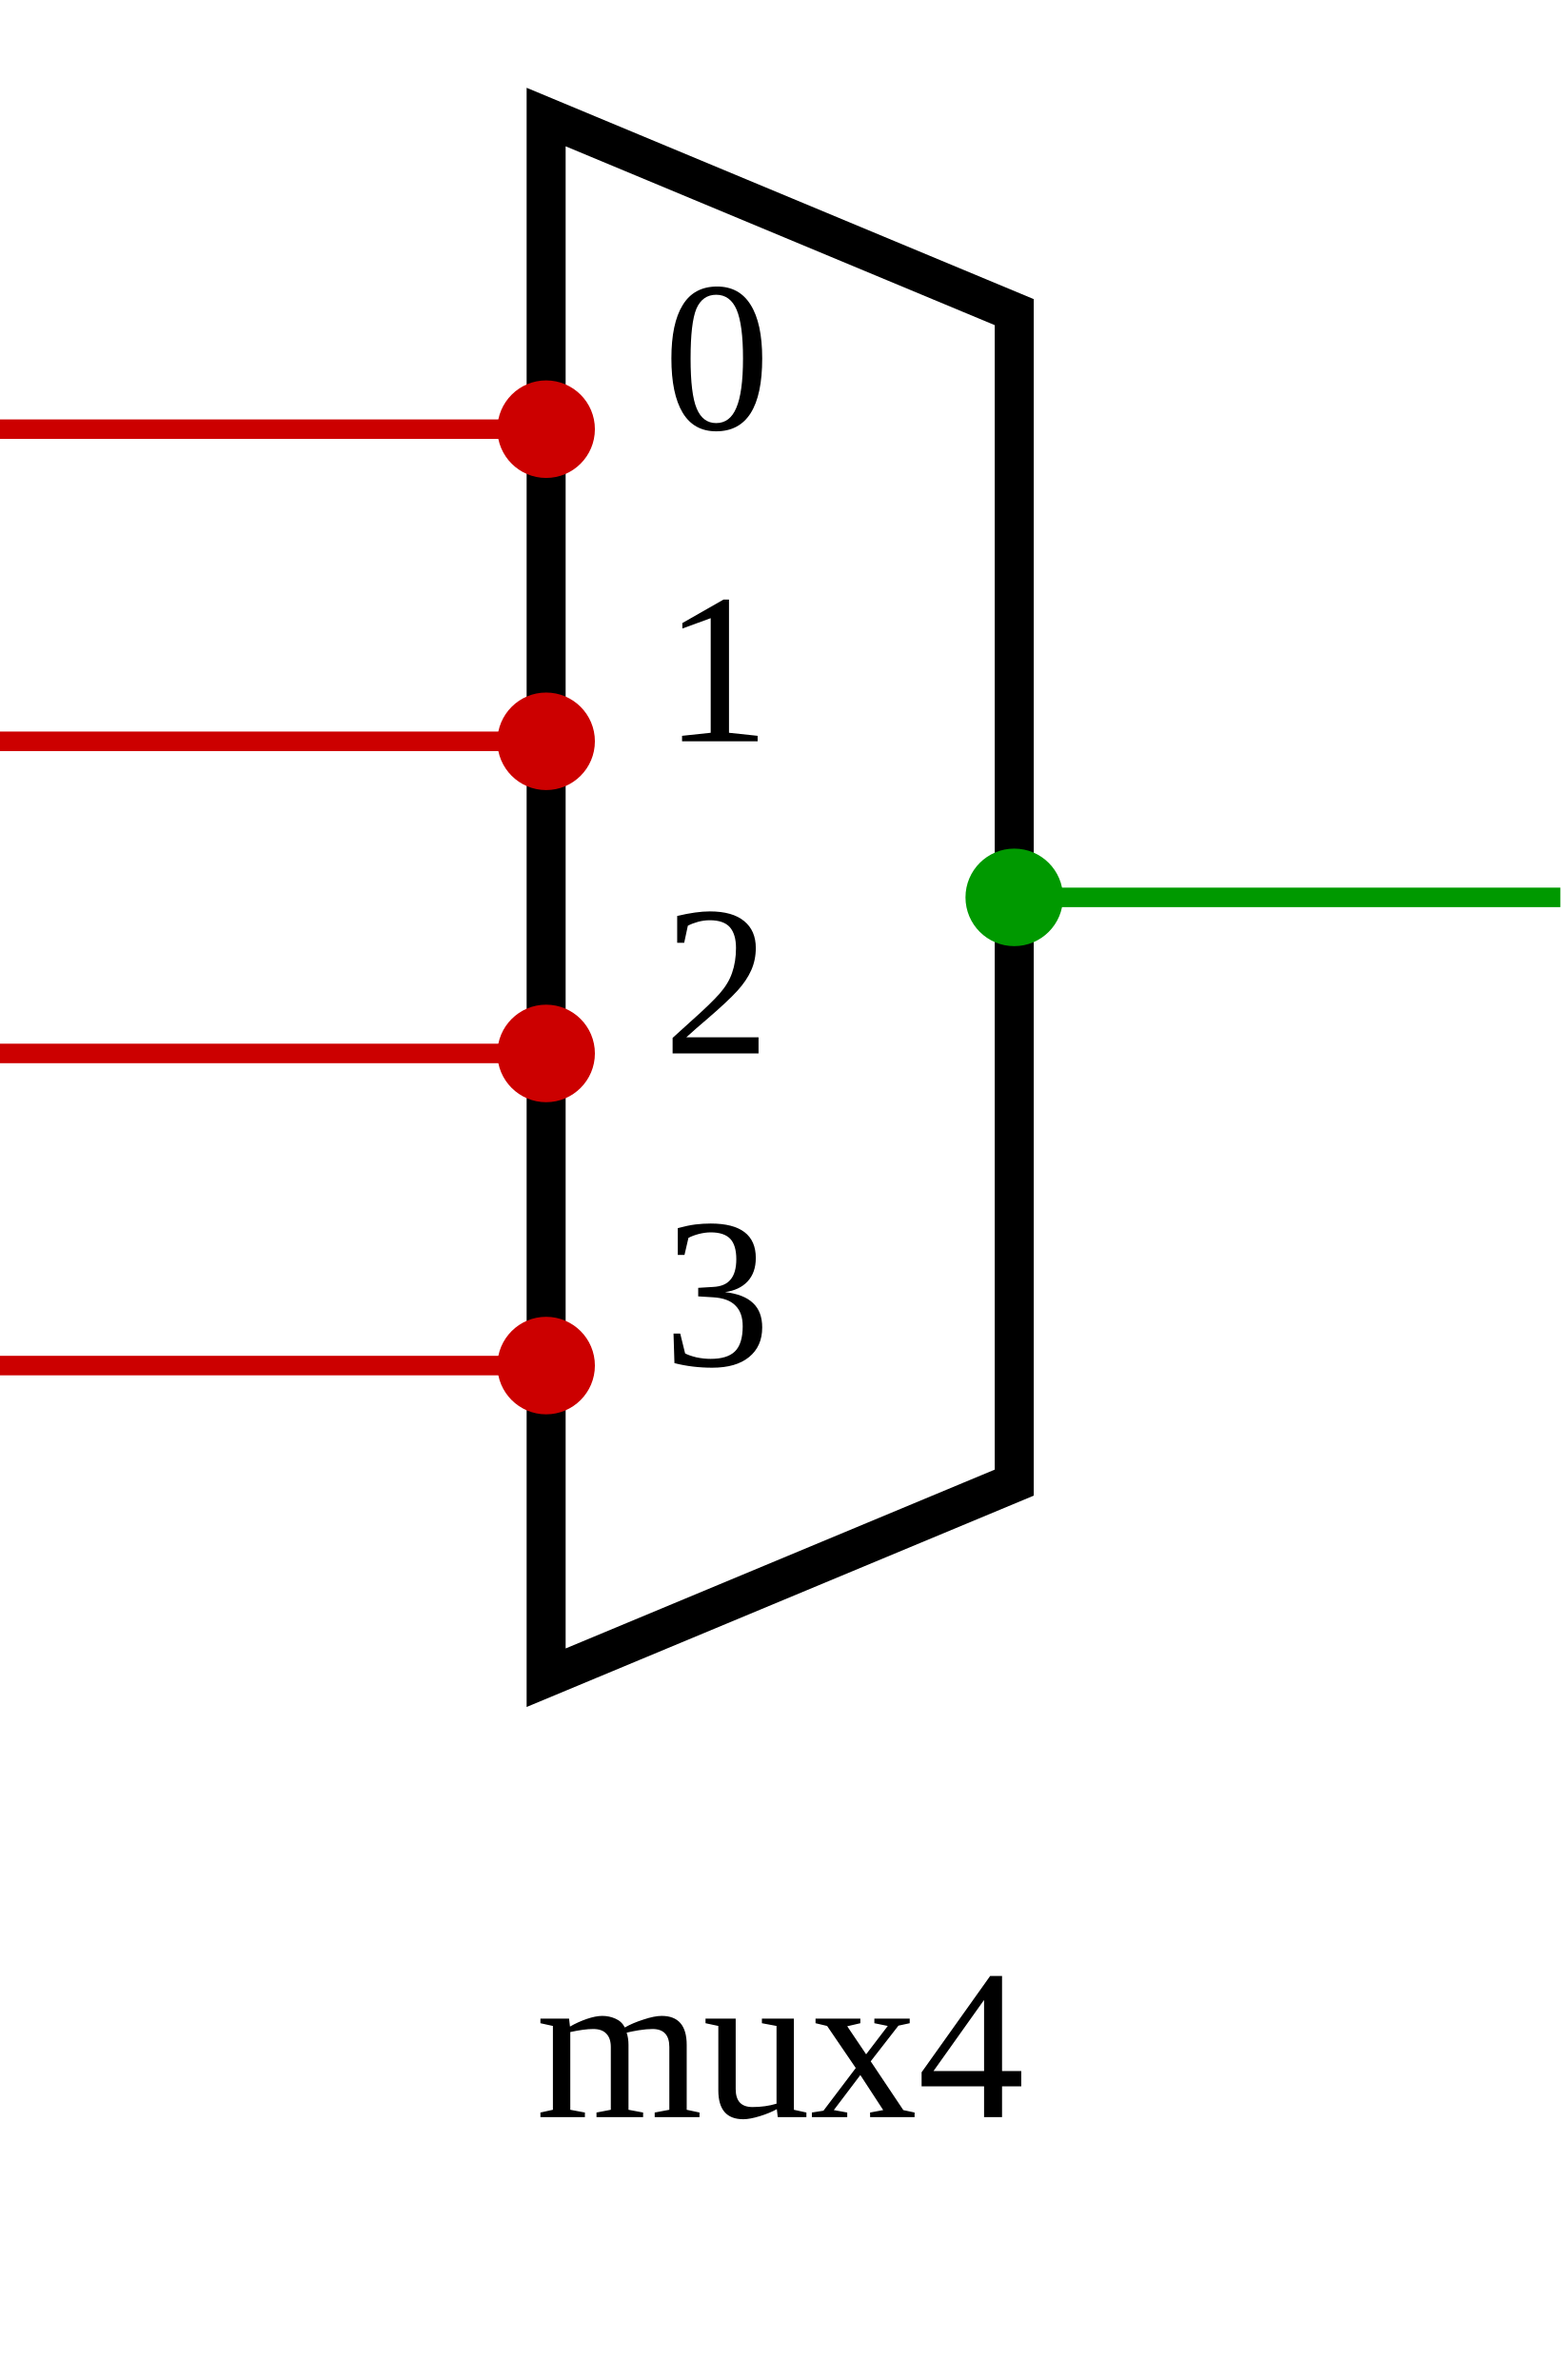
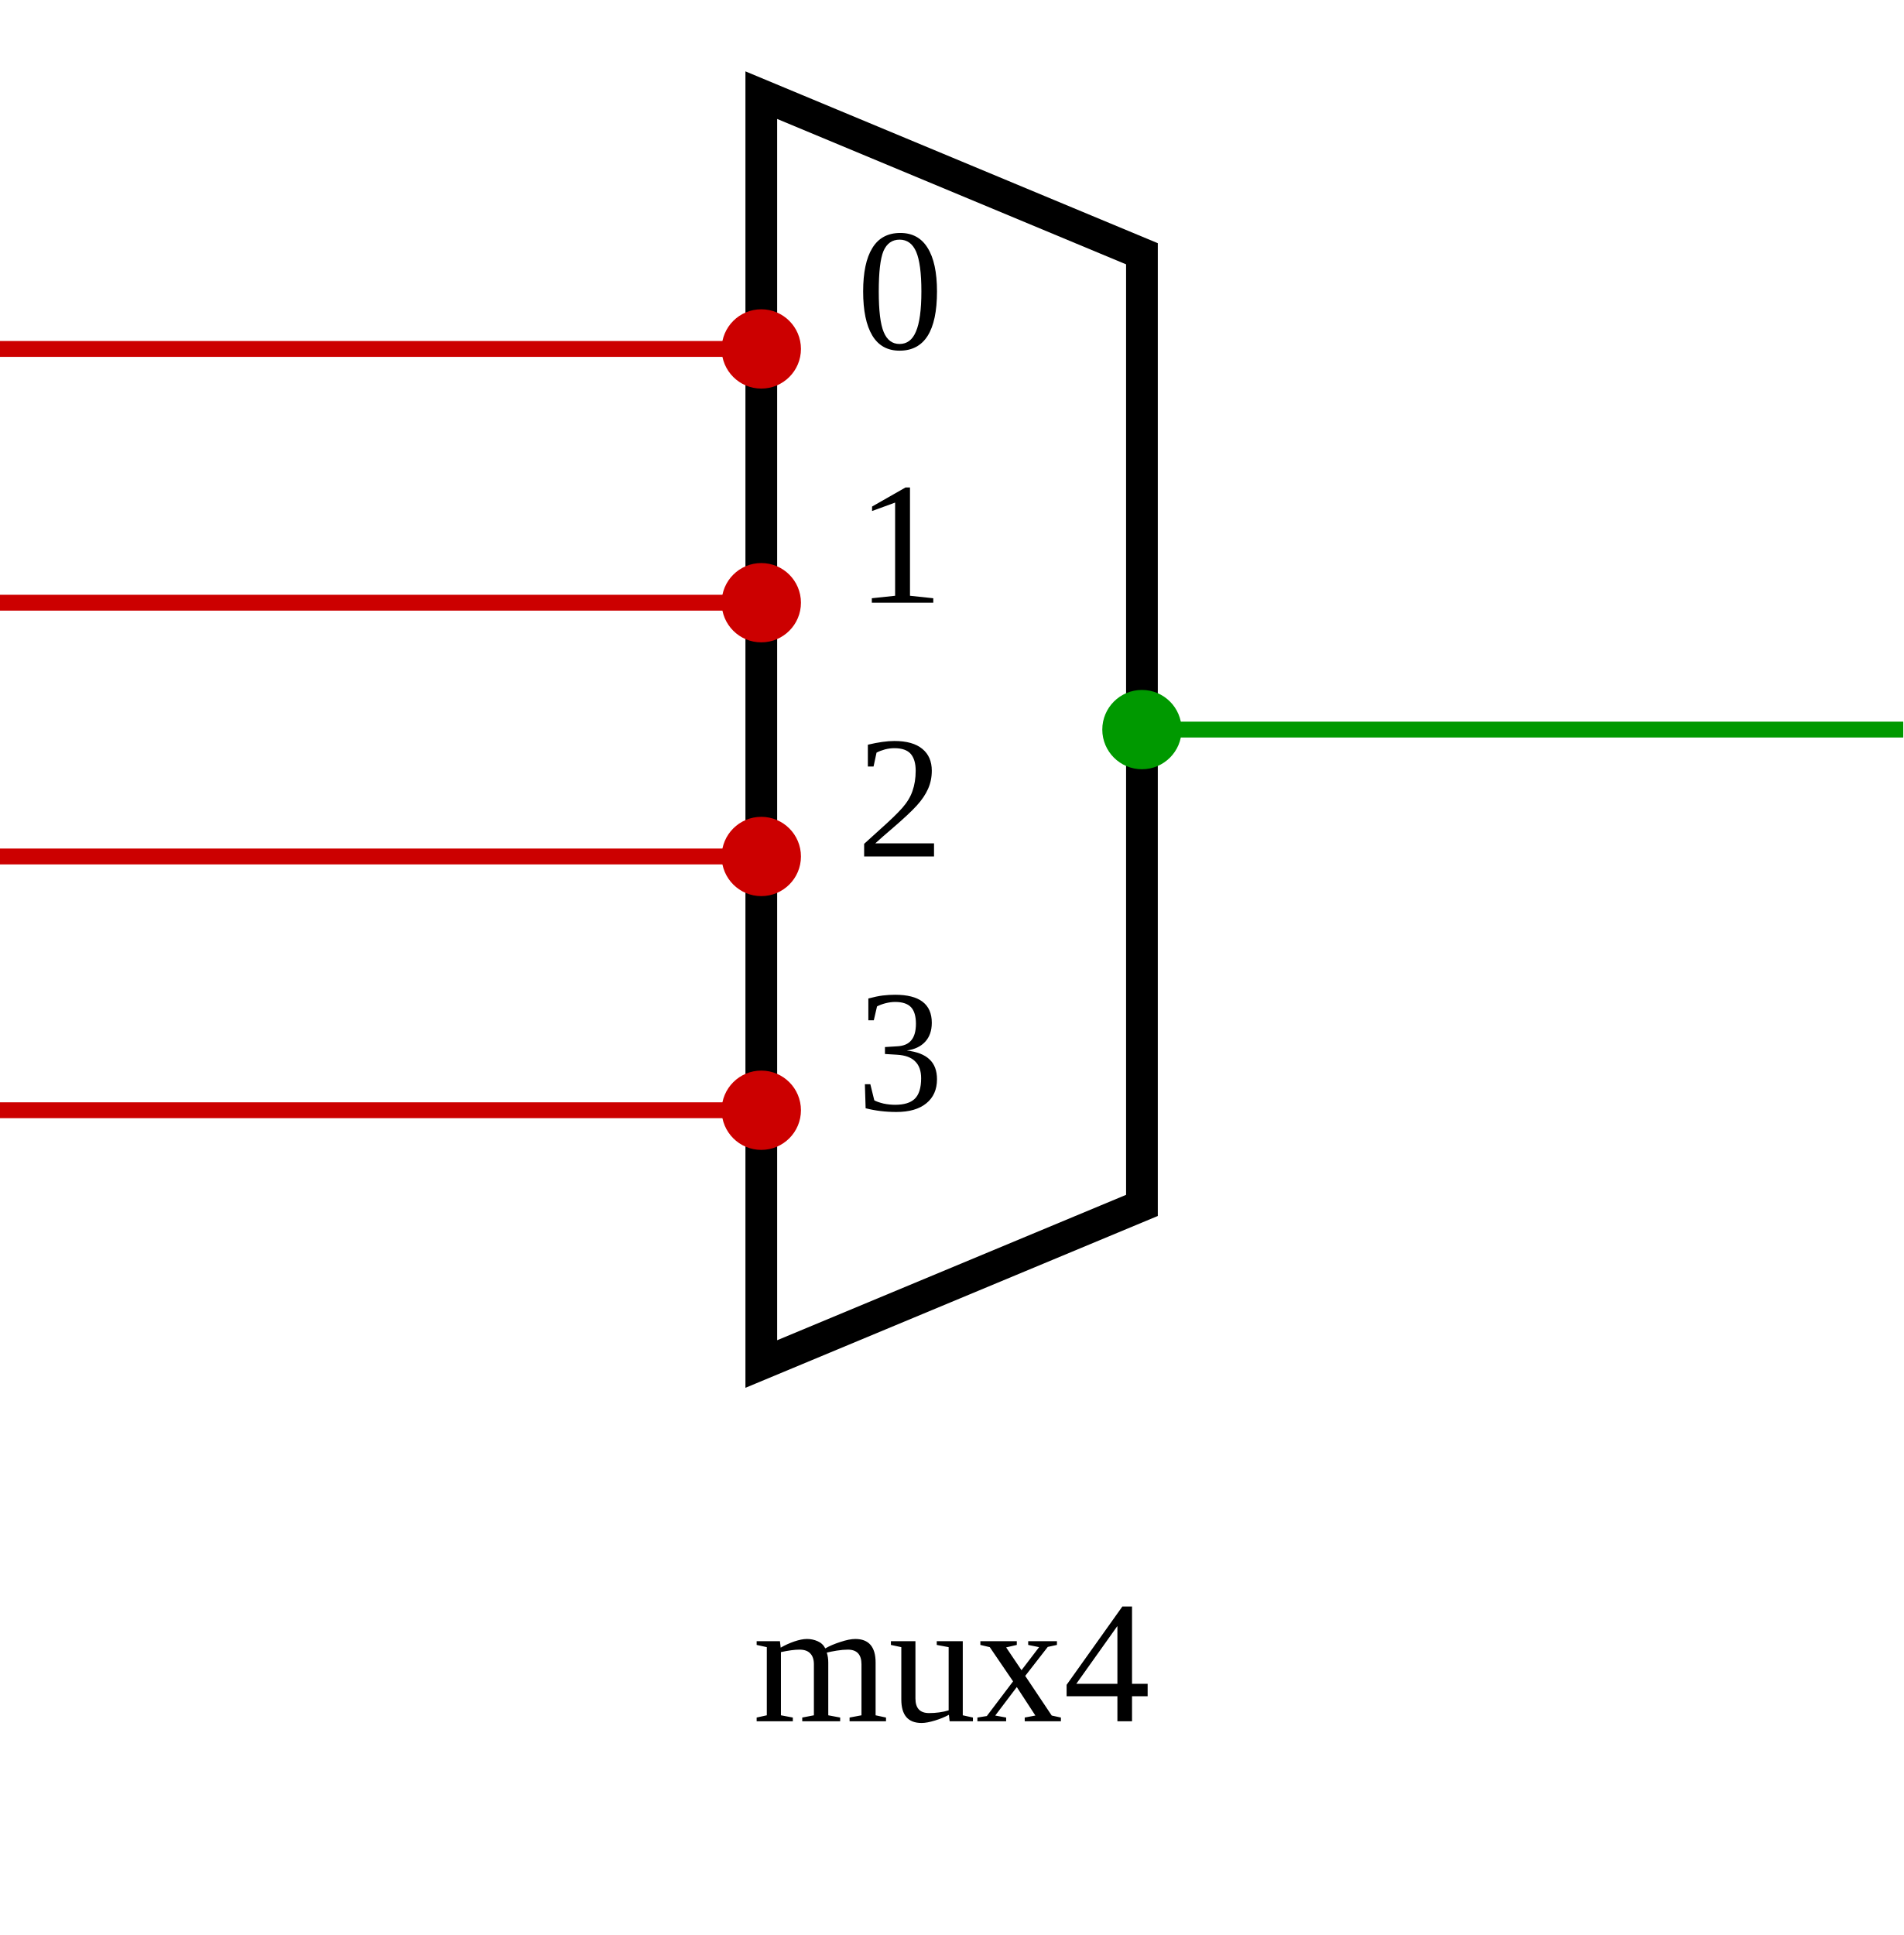
- <svg xmlns="http://www.w3.org/2000/svg" width="80" height="122" viewBox="0 0 80 122">
-   <polygon points="28,6 28,86 52,76 52,16" fill="none" stroke="#000000" stroke-width="2" />
-   <line x1="0" y1="22" x2="28" y2="22" stroke="#c00" stroke-width="1" />
-   <circle cx="28" cy="22" r="2.5" fill="#c00" />
-   <line x1="0" y1="38" x2="28" y2="38" stroke="#c00" stroke-width="1" />
-   <circle cx="28" cy="38" r="2.5" fill="#c00" />
-   <line x1="0" y1="54" x2="28" y2="54" stroke="#c00" stroke-width="1" />
-   <circle cx="28" cy="54" r="2.5" fill="#c00" />
-   <line x1="0" y1="70" x2="28" y2="70" stroke="#c00" stroke-width="1" />
-   <circle cx="28" cy="70" r="2.5" fill="#c00" />
-   <line x1="52" y1="46" x2="80" y2="46" stroke="#090" stroke-width="1" />
-   <circle cx="52" cy="46" r="2.5" fill="#090" />
-   <text x="34" y="22" font-size="11" fill="#000000">0</text>
-   <text x="34" y="38" font-size="11" fill="#000000">1</text>
-   <text x="34" y="54" font-size="11" fill="#000000">2</text>
-   <text x="34" y="70" font-size="11" fill="#000000">3</text>
-   <text x="40" y="106" font-size="11" fill="#000000" text-anchor="middle" dominant-baseline="middle">mux4</text>
+ <svg xmlns="http://www.w3.org/2000/svg" width="120" height="122" viewBox="0 0 120 122">
+   <polygon points="48,6 48,86 72,76 72,16" fill="none" stroke="#000000" stroke-width="2" />
+   <line x1="0" y1="22" x2="48" y2="22" stroke="#c00" stroke-width="1" />
+   <circle cx="48" cy="22" r="2.5" fill="#c00" />
+   <line x1="0" y1="38" x2="48" y2="38" stroke="#c00" stroke-width="1" />
+   <circle cx="48" cy="38" r="2.5" fill="#c00" />
+   <line x1="0" y1="54" x2="48" y2="54" stroke="#c00" stroke-width="1" />
+   <circle cx="48" cy="54" r="2.5" fill="#c00" />
+   <line x1="0" y1="70" x2="48" y2="70" stroke="#c00" stroke-width="1" />
+   <circle cx="48" cy="70" r="2.5" fill="#c00" />
+   <line x1="72" y1="46" x2="120" y2="46" stroke="#090" stroke-width="1" />
+   <circle cx="72" cy="46" r="2.5" fill="#090" />
+   <text x="54" y="22" font-size="11" fill="#000000">0</text>
+   <text x="54" y="38" font-size="11" fill="#000000">1</text>
+   <text x="54" y="54" font-size="11" fill="#000000">2</text>
+   <text x="54" y="70" font-size="11" fill="#000000">3</text>
+   <text x="60" y="106" font-size="11" fill="#000000" text-anchor="middle" dominant-baseline="middle">mux4</text>
</svg>
